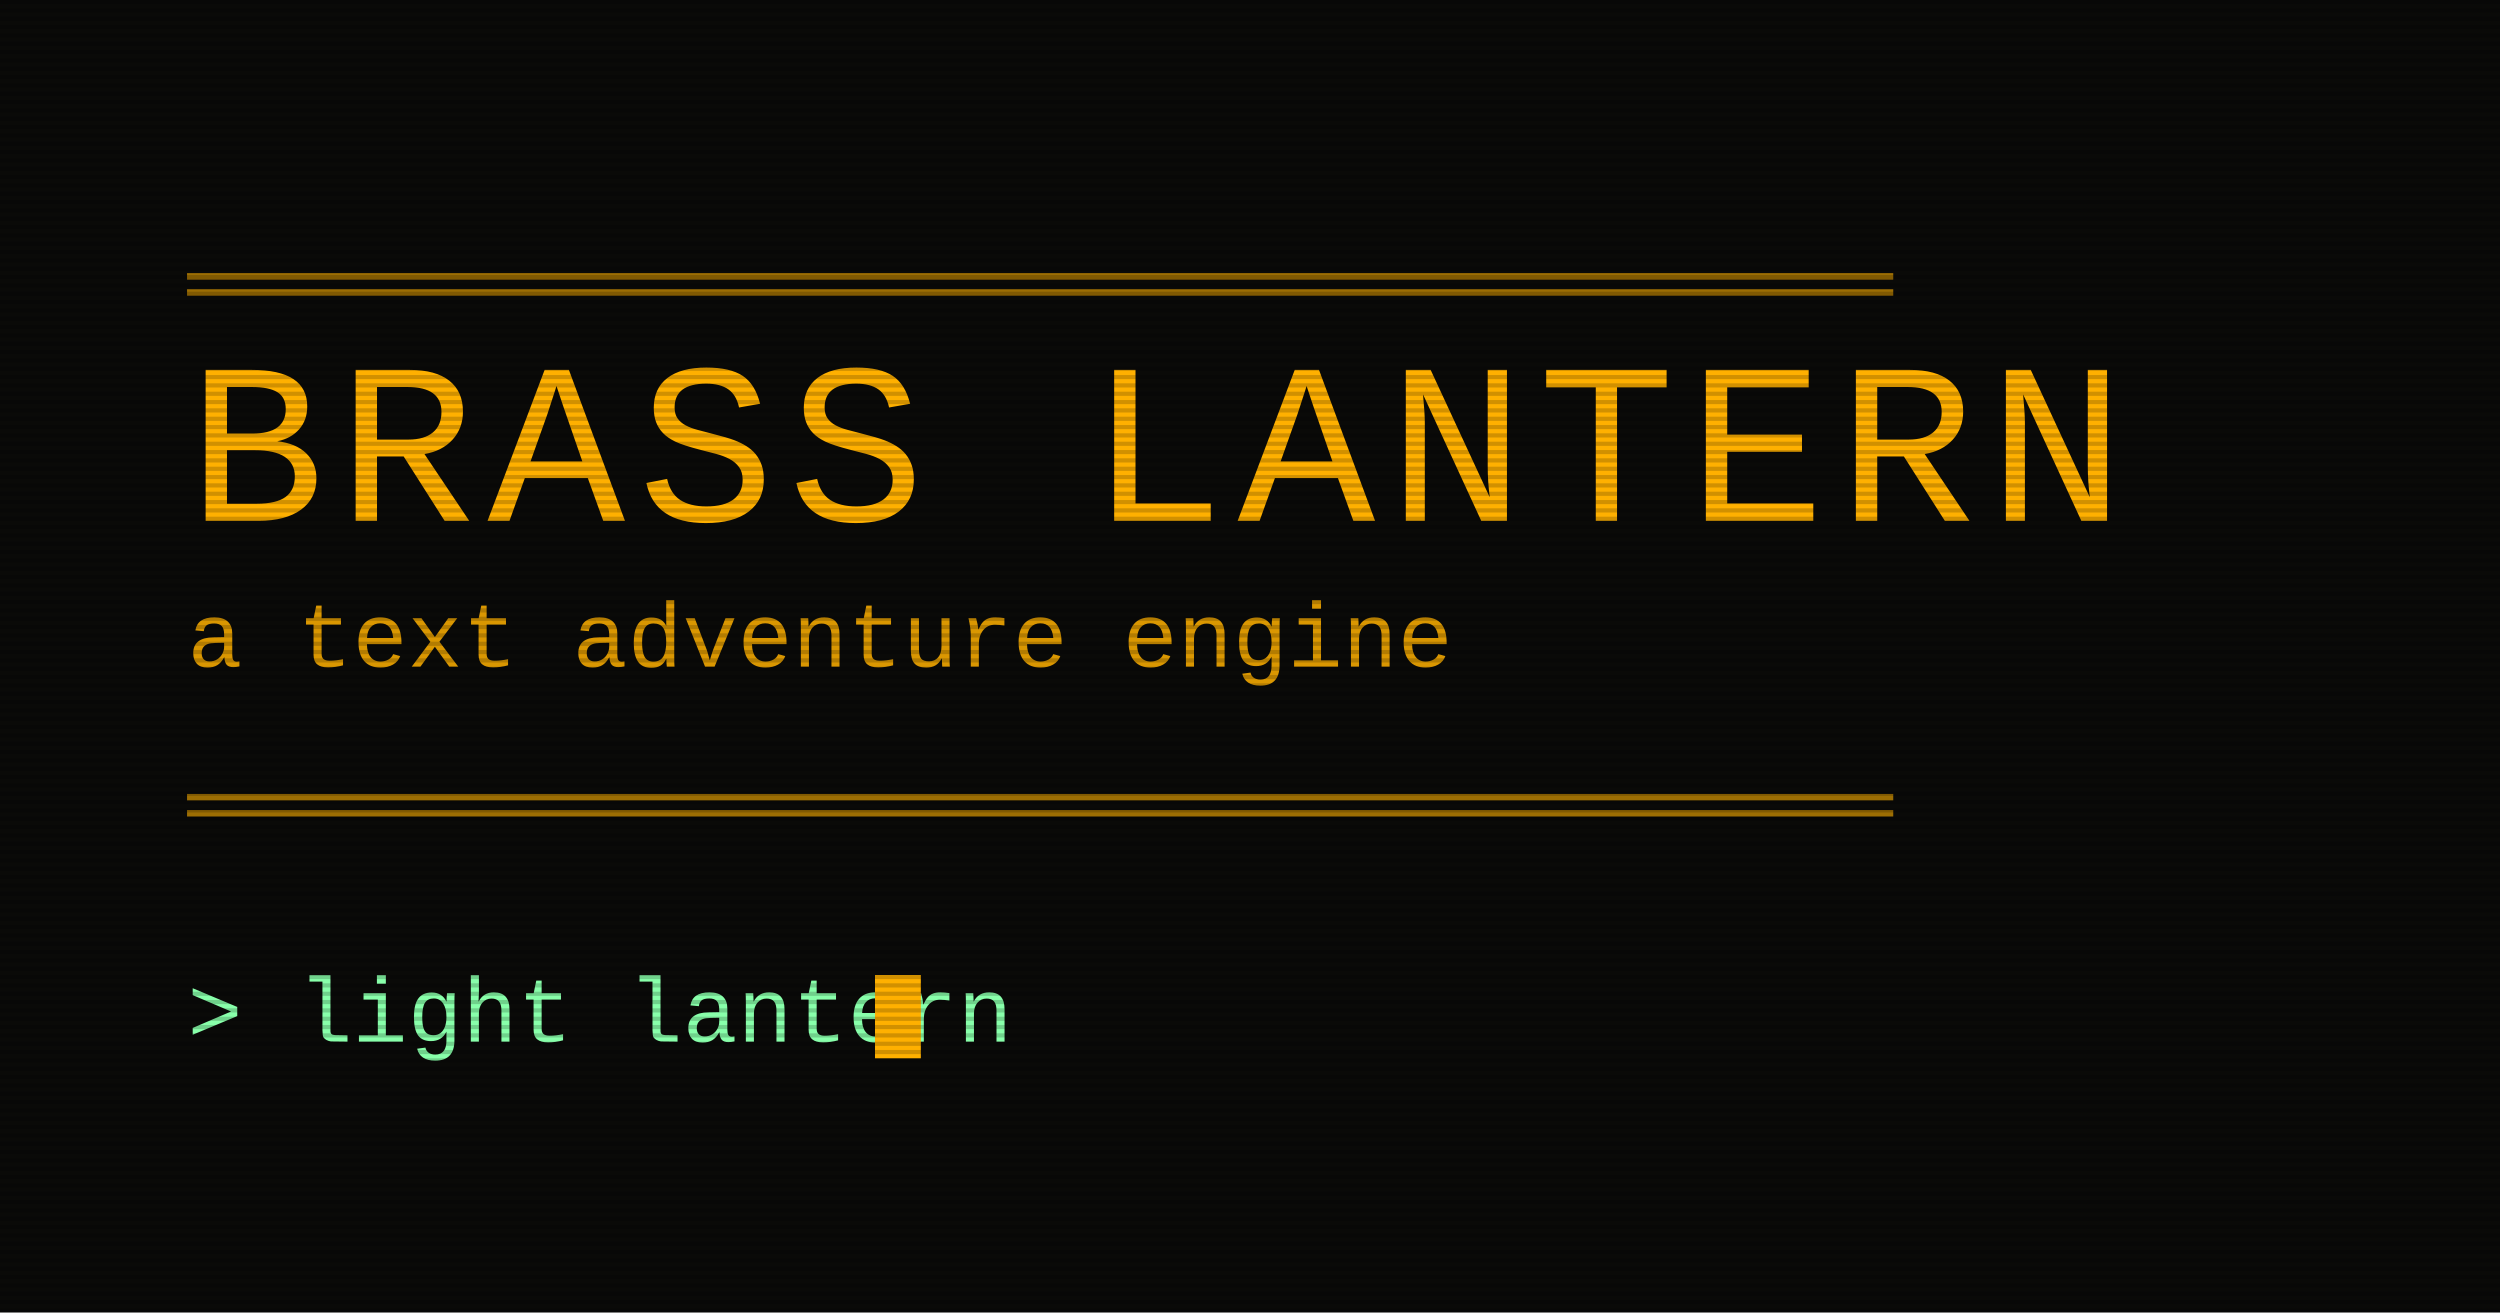
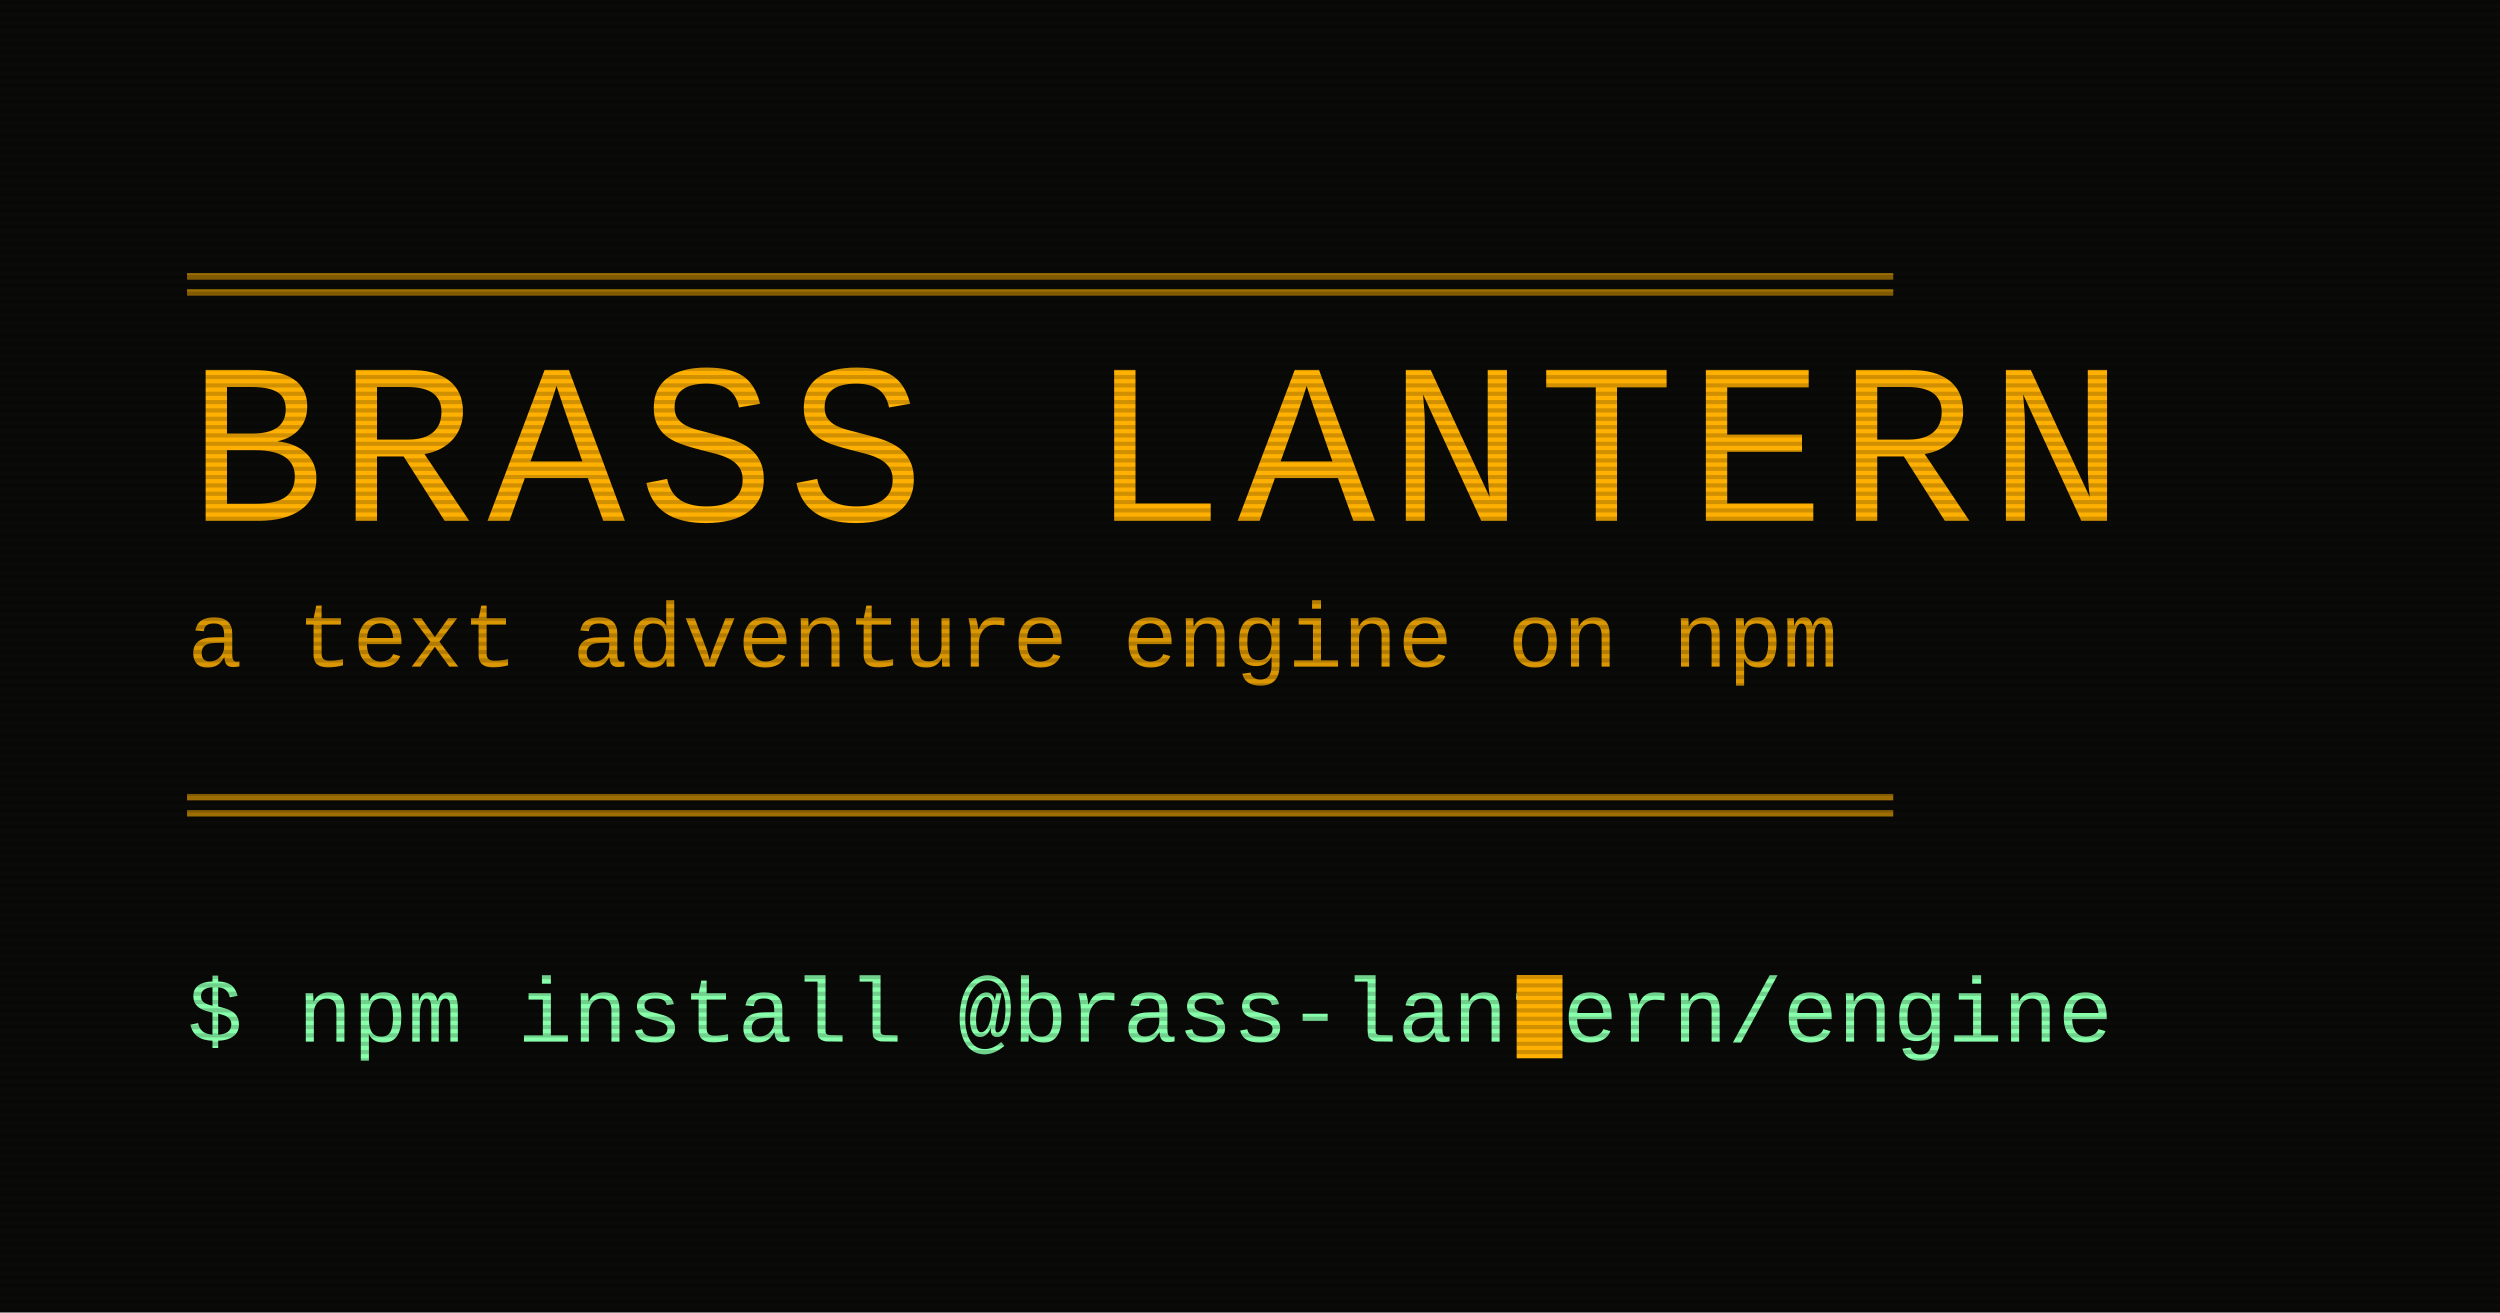
<svg xmlns="http://www.w3.org/2000/svg" width="1200" height="630" viewBox="0 0 1200 630">
  <rect width="1200" height="630" fill="#0a0a08" />
  <g font-family="'VT323', 'Courier New', monospace" fill="#FFB000">
    <text x="90" y="150" font-size="44" opacity="0.6">═══════════════════════════════</text>
    <text x="90" y="250" font-size="110" letter-spacing="6">BRASS LANTERN</text>
-     <text x="90" y="320" font-size="44" opacity="0.85">a text adventure engine</text>
+     <text x="90" y="320" font-size="44" opacity="0.85">a text adventure engine on npm</text>
    <text x="90" y="400" font-size="44" opacity="0.6">═══════════════════════════════</text>
-     <text x="90" y="500" font-size="44" fill="#88ffaa">&gt; light lantern</text>
-     <rect x="420" y="468" width="22" height="40" fill="#FFB000" />
+     <text x="90" y="500" font-size="44" fill="#88ffaa">$ npm install @brass-lantern/engine</text>
+     <rect x="728" y="468" width="22" height="40" fill="#FFB000" />
  </g>
  <g opacity="0.18">
    <rect width="1200" height="630" fill="url(#scan)" />
  </g>
  <defs>
    <pattern id="scan" width="4" height="4" patternUnits="userSpaceOnUse">
      <rect width="4" height="2" fill="#000" />
    </pattern>
  </defs>
</svg>
